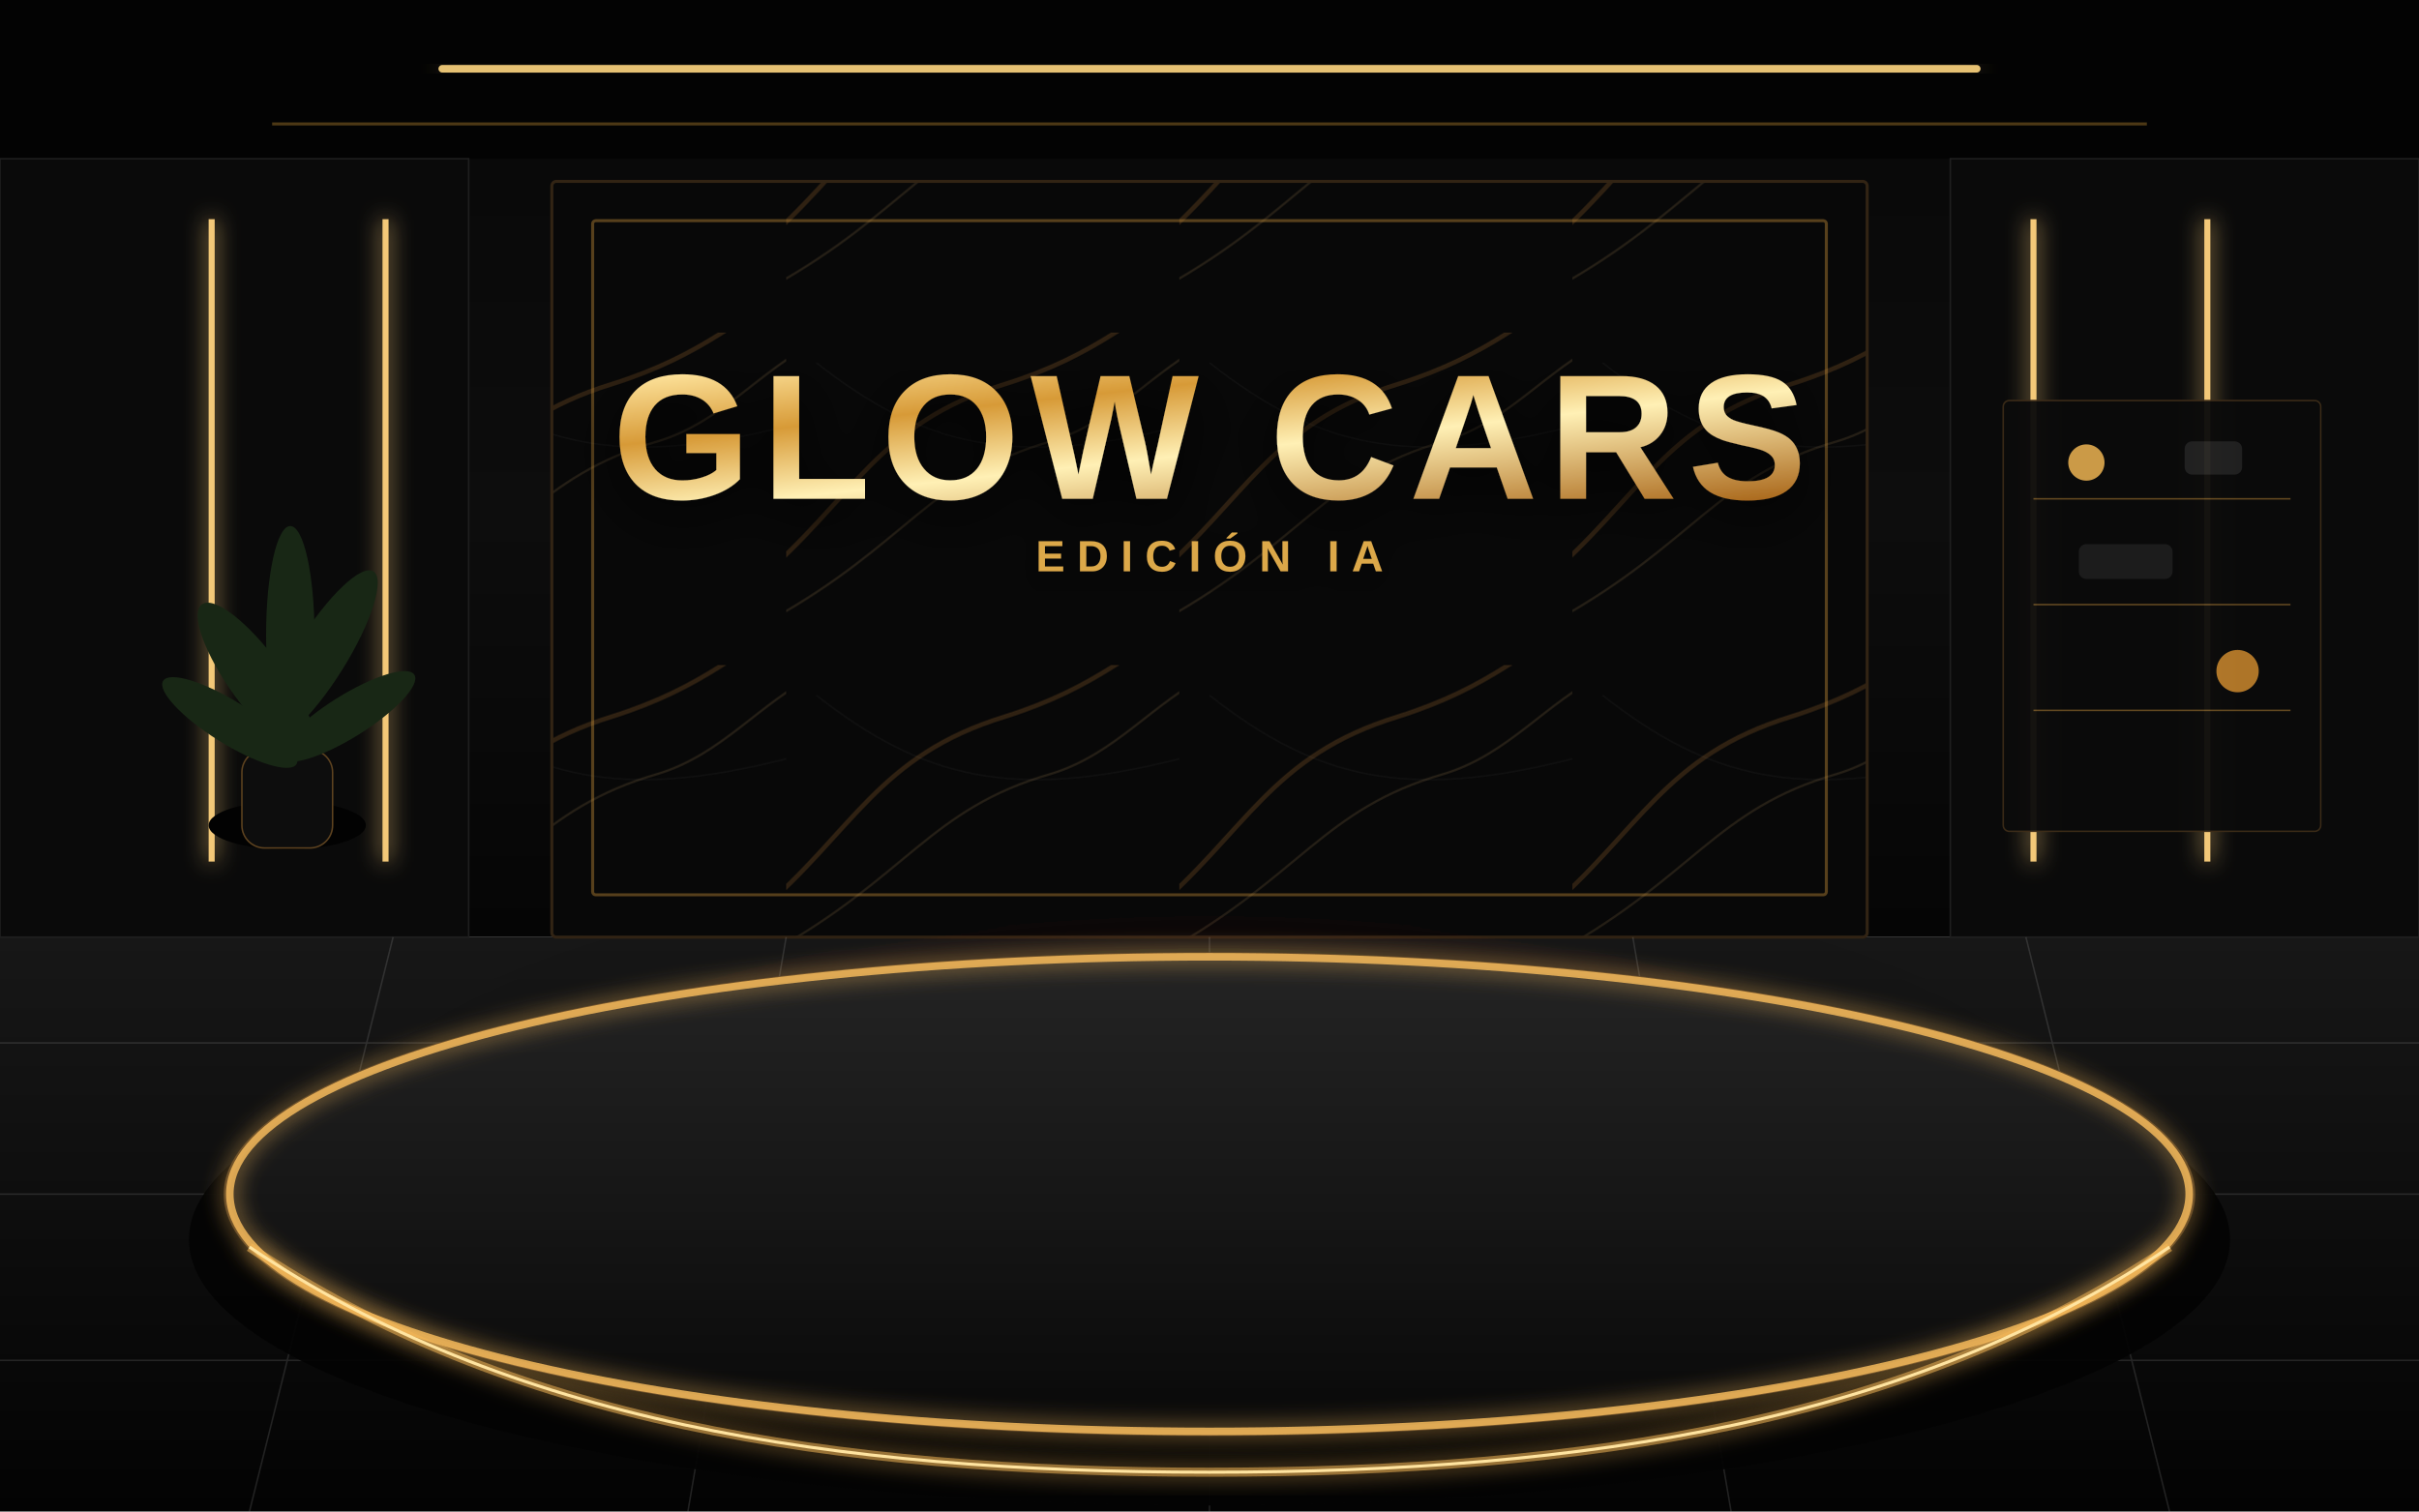
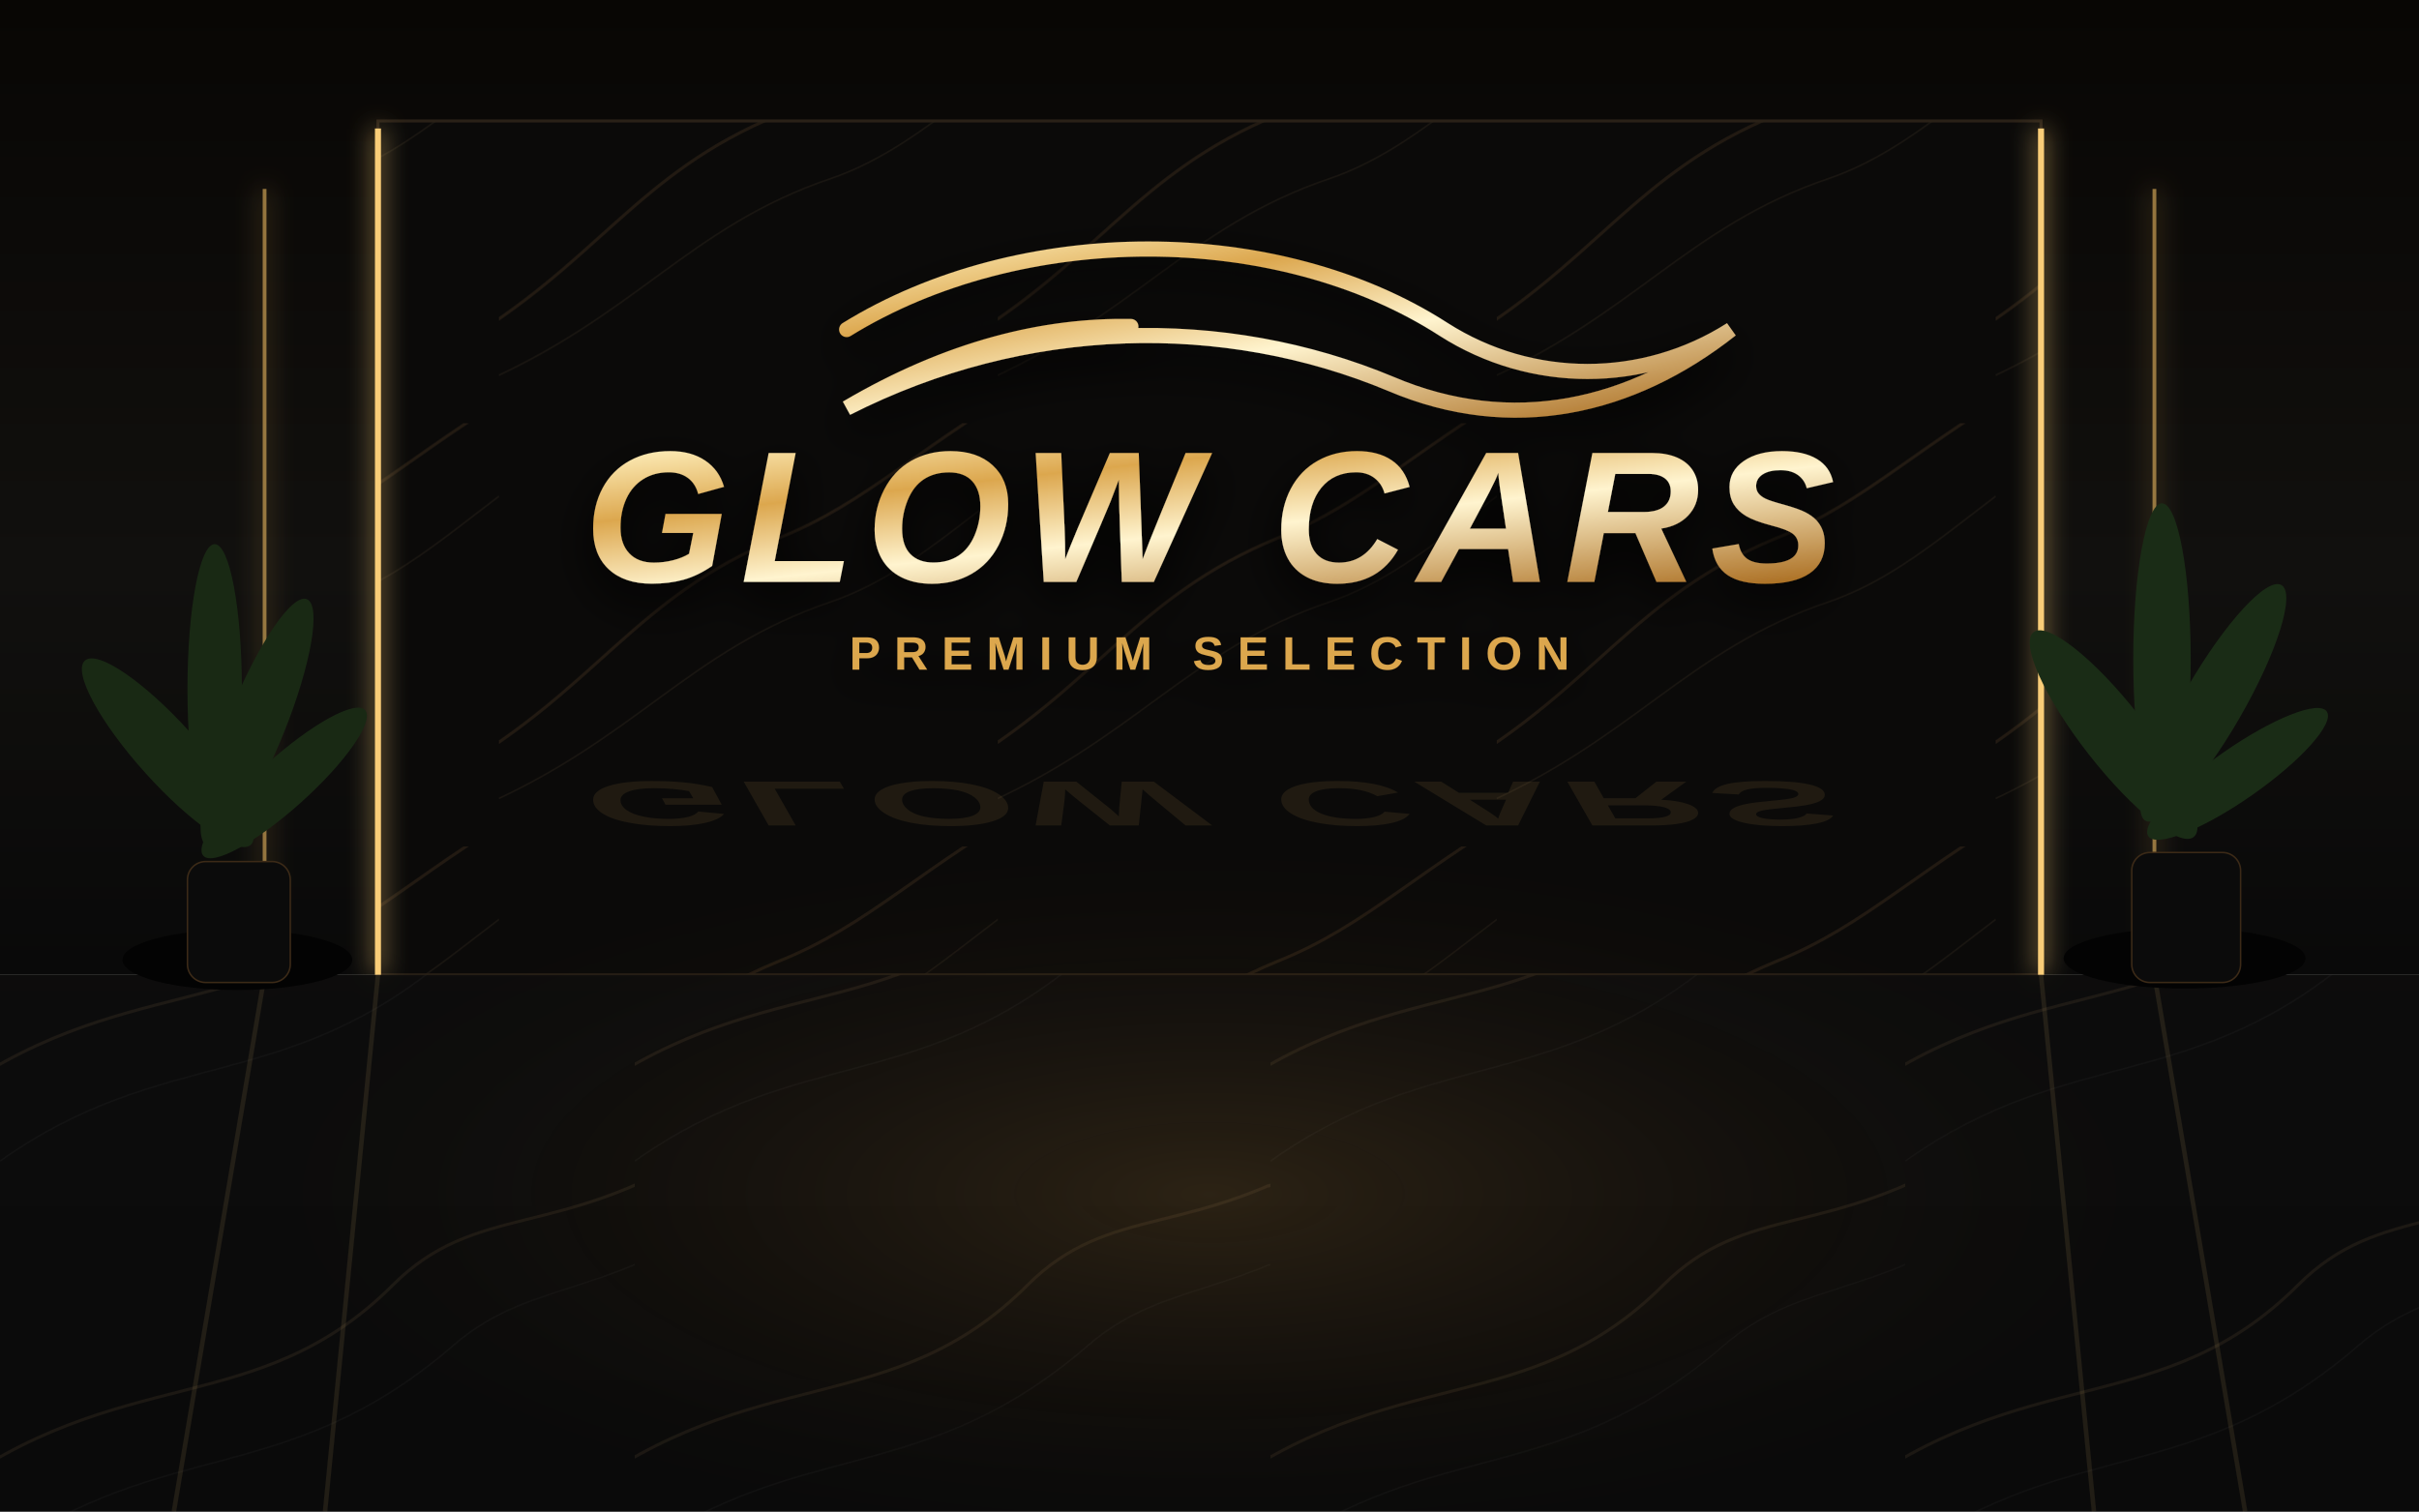
<svg xmlns="http://www.w3.org/2000/svg" viewBox="0 0 1600 1000" width="1600" height="1000">
  <defs>
    <linearGradient id="wall" x1="0" y1="0" x2="0" y2="1">
-       <stop offset="0" stop-color="#070707" />
-       <stop offset=".55" stop-color="#0d0d0d" />
+       <stop offset="0" stop-color="#080604" />
+       <stop offset=".58" stop-color="#11100e" />
+       <stop offset="1" stop-color="#090909" />
+     </linearGradient>
+     <linearGradient id="floor" x1="0" y1="0" x2="0" y2="1">
+       <stop offset="0" stop-color="#171512" />
+       <stop offset=".35" stop-color="#111" />
      <stop offset="1" stop-color="#050505" />
    </linearGradient>
-     <linearGradient id="floor" x1="0" y1="0" x2="0" y2="1">
-       <stop offset="0" stop-color="#171717" />
-       <stop offset="1" stop-color="#030303" />
+     <linearGradient id="gold" x1="0" y1="0" x2="1" y2="1">
+       <stop offset="0" stop-color="#fff0bd" />
+       <stop offset=".27" stop-color="#dca74e" />
+       <stop offset=".55" stop-color="#fff4cf" />
+       <stop offset="1" stop-color="#a86a1c" />
    </linearGradient>
-     <linearGradient id="gold" x1="0" y1="0" x2="1" y2="1">
-       <stop offset="0" stop-color="#ffe6a0" />
-       <stop offset=".28" stop-color="#d79a37" />
-       <stop offset=".56" stop-color="#fff0b5" />
-       <stop offset="1" stop-color="#a86518" />
-     </linearGradient>
-     <linearGradient id="stage" x1="0" y1="0" x2="0" y2="1">
-       <stop offset="0" stop-color="#242424" />
-       <stop offset="1" stop-color="#090909" />
-     </linearGradient>
-     <radialGradient id="halo">
-       <stop offset="0" stop-color="#c98328" stop-opacity=".24" />
+     <radialGradient id="floorGlow">
+       <stop offset="0" stop-color="#d69b43" stop-opacity=".16" />
+       <stop offset=".55" stop-color="#8f5b1b" stop-opacity=".055" />
      <stop offset="1" stop-color="#000" stop-opacity="0" />
    </radialGradient>
-     <pattern id="marble" width="260" height="220" patternUnits="userSpaceOnUse">
-       <rect width="260" height="220" fill="#080808" />
-       <path d="M-20 165 C45 110 60 60 145 34 C205 15 230 -10 285 -45" fill="none" stroke="#8b5c2a" stroke-opacity=".30" stroke-width="3" />
-       <path d="M-10 190 C80 140 95 95 175 72 C218 59 242 25 282 5" fill="none" stroke="#d7b16e" stroke-opacity=".14" stroke-width="1.5" />
-       <path d="M20 20 C90 75 150 90 260 62" fill="none" stroke="#fff" stroke-opacity=".035" />
-     </pattern>
    <filter id="glow">
-       <feGaussianBlur stdDeviation="7" result="b" />
+       <feGaussianBlur stdDeviation="8" result="b" />
      <feMerge>
        <feMergeNode in="b" />
        <feMergeNode in="SourceGraphic" />
      </feMerge>
    </filter>
-     <filter id="blur">
-       <feGaussianBlur stdDeviation="24" />
+     <filter id="shadow">
+       <feDropShadow dx="0" dy="12" stdDeviation="15" flood-color="#000" flood-opacity=".95" />
    </filter>
-     <filter id="shadow">
-       <feDropShadow dx="0" dy="10" stdDeviation="18" flood-color="#000" flood-opacity=".9" />
-     </filter>
+     <pattern id="stone" width="330" height="280" patternUnits="userSpaceOnUse">
+       <rect width="330" height="280" fill="#0b0a09" />
+       <path d="M-30 230 C65 175 90 115 185 76 C245 52 277 15 365 -35" fill="none" stroke="#8d693e" stroke-opacity=".18" stroke-width="2" />
+       <path d="M-15 255 C90 210 125 150 220 118 C275 99 315 55 365 24" fill="none" stroke="#e5c28a" stroke-opacity=".07" stroke-width="1" />
+     </pattern>
+     <pattern id="floorMarble" width="420" height="260" patternUnits="userSpaceOnUse">
+       <rect width="420" height="260" fill="#0b0b0b" />
+       <path d="M-40 210 C80 120 170 160 260 70 C315 15 370 40 465 -20" fill="none" stroke="#b99062" stroke-opacity=".12" stroke-width="2" />
+       <path d="M0 248 C110 170 190 205 300 110 C345 71 390 77 455 39" fill="none" stroke="#fff" stroke-opacity=".035" stroke-width="1" />
+     </pattern>
  </defs>
-   <rect width="1600" height="620" fill="url(#wall)" />
-   <rect y="620" width="1600" height="380" fill="url(#floor)" />
-   <rect x="0" y="0" width="1600" height="105" fill="#030303" />
-   <path d="M180 82 H1420" stroke="#d79a37" stroke-opacity=".35" stroke-width="2" />
-   <rect x="290" y="43" width="1020" height="5" rx="2.5" fill="#ffd67f" opacity=".9" filter="url(#glow)" />
-   <rect x="365" y="120" width="870" height="500" rx="3" fill="url(#marble)" stroke="#322414" stroke-width="2" />
-   <rect x="392" y="146" width="816" height="446" rx="2" fill="none" stroke="#d99b3d" stroke-opacity=".38" stroke-width="2" />
-   <g fill="#0a0a0a" stroke="#1f1f1f">
-     <rect x="0" y="105" width="310" height="515" />
-     <rect x="1290" y="105" width="310" height="515" />
+   <rect width="1600" height="645" fill="url(#wall)" />
+   <rect y="645" width="1600" height="355" fill="url(#floor)" />
+   <rect x="250" y="80" width="1100" height="565" fill="url(#stone)" />
+   <rect x="250" y="80" width="1100" height="565" fill="none" stroke="#2a2117" stroke-width="2" />
+   <g stroke="#ffd27a" stroke-width="4" opacity=".97" filter="url(#glow)">
+     <path d="M250 85V645" />
+     <path d="M1350 85V645" />
  </g>
-   <g stroke="#ffd27e" stroke-width="4" filter="url(#glow)" opacity=".95">
-     <path d="M140 145V570" />
-     <path d="M255 145V570" />
-     <path d="M1345 145V570" />
-     <path d="M1460 145V570" />
+   <g stroke="#f0bd63" stroke-width="2.5" opacity=".6" filter="url(#glow)">
+     <path d="M175 125V645" />
+     <path d="M1425 125V645" />
  </g>
-   <g opacity=".95">
-     <rect x="1325" y="265" width="210" height="285" rx="4" fill="#0b0b0b" stroke="#3d2c18" />
-     <path d="M1345 330H1515M1345 400H1515M1345 470H1515" stroke="#d89b3e" stroke-opacity=".45" />
-     <circle cx="1380" cy="306" r="12" fill="#d5a24b" />
-     <rect x="1445" y="292" width="38" height="22" rx="5" fill="#222" />
-     <rect x="1375" y="360" width="62" height="23" rx="5" fill="#1d1d1d" />
-     <circle cx="1480" cy="444" r="14" fill="#b77b2a" />
+   <rect y="645" width="1600" height="355" fill="url(#floorMarble)" opacity=".84" />
+   <ellipse cx="800" cy="790" rx="670" ry="250" fill="url(#floorGlow)" />
+   <g opacity=".10" stroke="#f3c776" stroke-width="3">
+     <path d="M175 645 L115 1000" />
+     <path d="M250 645 L215 1000" />
+     <path d="M1350 645 L1385 1000" />
+     <path d="M1425 645 L1485 1000" />
  </g>
-   <g transform="translate(190 430)">
-     <ellipse cx="0" cy="116" rx="52" ry="16" fill="#020202" />
-     <rect x="-30" y="66" width="60" height="65" rx="15" fill="#0d0d0d" stroke="#5d421f" />
-     <g fill="#182715">
-       <ellipse cx="-20" cy="20" rx="18" ry="62" transform="rotate(-36 -20 20)" />
-       <ellipse cx="22" cy="4" rx="17" ry="66" transform="rotate(32 22 4)" />
-       <ellipse cx="2" cy="-10" rx="16" ry="72" />
-       <ellipse cx="-38" cy="48" rx="14" ry="52" transform="rotate(-58 -38 48)" />
-       <ellipse cx="40" cy="44" rx="14" ry="52" transform="rotate(58 40 44)" />
+   <g transform="translate(112 430)">
+     <ellipse cx="45" cy="205" rx="76" ry="20" fill="#030303" />
+     <rect x="12" y="140" width="68" height="80" rx="12" fill="#0b0b0b" stroke="#3c2a17" />
+     <g fill="#192914">
+       <ellipse cx="-1" cy="68" rx="20" ry="82" transform="rotate(-42 -1 68)" />
+       <ellipse cx="58" cy="48" rx="19" ry="88" transform="rotate(22 58 48)" />
+       <ellipse cx="30" cy="26" rx="18" ry="96" />
+       <ellipse cx="76" cy="88" rx="17" ry="72" transform="rotate(48 76 88)" />
+     </g>
+   </g>
+   <g transform="translate(1400 414)">
+     <ellipse cx="45" cy="220" rx="80" ry="20" fill="#030303" />
+     <rect x="10" y="150" width="72" height="86" rx="12" fill="#0b0b0b" stroke="#3c2a17" />
+     <g fill="#1a2c16">
+       <ellipse cx="-2" cy="72" rx="21" ry="86" transform="rotate(-38 -2 72)" />
+       <ellipse cx="64" cy="51" rx="20" ry="90" transform="rotate(30 64 51)" />
+       <ellipse cx="30" cy="22" rx="19" ry="103" />
+       <ellipse cx="80" cy="98" rx="17" ry="72" transform="rotate(55 80 98)" />
    </g>
  </g>
  <g filter="url(#shadow)">
-     <text x="800" y="330" text-anchor="middle" font-family="Arial,Helvetica,sans-serif" font-size="118" font-weight="800" letter-spacing="7" fill="url(#gold)">GLOW CARS</text>
-     <path d="M590 365H720M880 365H1010" stroke="url(#gold)" stroke-width="2" />
-     <text x="800" y="378" text-anchor="middle" font-family="Arial,Helvetica,sans-serif" font-size="29" font-weight="700" letter-spacing="8" fill="#dca849">EDICIÓN IA</text>
+     <path d="M560 218 C675 147 845 147 955 218 C1013 255 1087 255 1145 218 C1079 270 1000 288 920 254 C810 208 678 210 560 270 C628 230 691 215 748 216" fill="none" stroke="url(#gold)" stroke-width="10" stroke-linecap="round" />
+     <text x="800" y="385" text-anchor="middle" font-family="Arial,Helvetica,sans-serif" font-size="124" font-weight="900" font-style="italic" letter-spacing="7" fill="url(#gold)">GLOW CARS</text>
+     <path d="M505 430H665M935 430H1095" stroke="url(#gold)" stroke-width="3" />
+     <text x="800" y="443" text-anchor="middle" font-family="Arial,Helvetica,sans-serif" font-size="31" font-weight="700" letter-spacing="9" fill="#dca74e">PREMIUM SELECTION</text>
  </g>
-   <ellipse cx="800" cy="785" rx="680" ry="235" fill="url(#halo)" filter="url(#blur)" />
-   <g opacity=".12" stroke="#fff">
-     <path d="M0 690H1600M0 790H1600M0 900H1600" />
-     <path d="M260 620L165 1000M520 620L455 1000M800 620V1000M1080 620L1145 1000M1340 620L1435 1000" />
+   <g opacity=".10" transform="translate(0 648) scale(1 -0.34)">
+     <text x="800" y="385" text-anchor="middle" font-family="Arial,Helvetica,sans-serif" font-size="124" font-weight="900" font-style="italic" letter-spacing="7" fill="#e1b25d">GLOW CARS</text>
  </g>
-   <ellipse cx="800" cy="820" rx="675" ry="176" fill="#030303" opacity=".95" />
-   <ellipse cx="800" cy="790" rx="650" ry="158" fill="url(#stage)" stroke="#4b351b" stroke-width="4" />
-   <ellipse cx="800" cy="790" rx="648" ry="157" fill="none" stroke="#efb65a" stroke-width="5" filter="url(#glow)" opacity=".9" />
-   <path d="M165 825 C335 940 550 974 800 974 C1050 974 1265 940 1435 825" fill="none" stroke="#f3b657" stroke-width="6" filter="url(#glow)" opacity=".62" />
-   <path d="M165 825 C335 940 550 974 800 974 C1050 974 1265 940 1435 825" fill="none" stroke="#ffe4a0" stroke-width="2" />
</svg>
